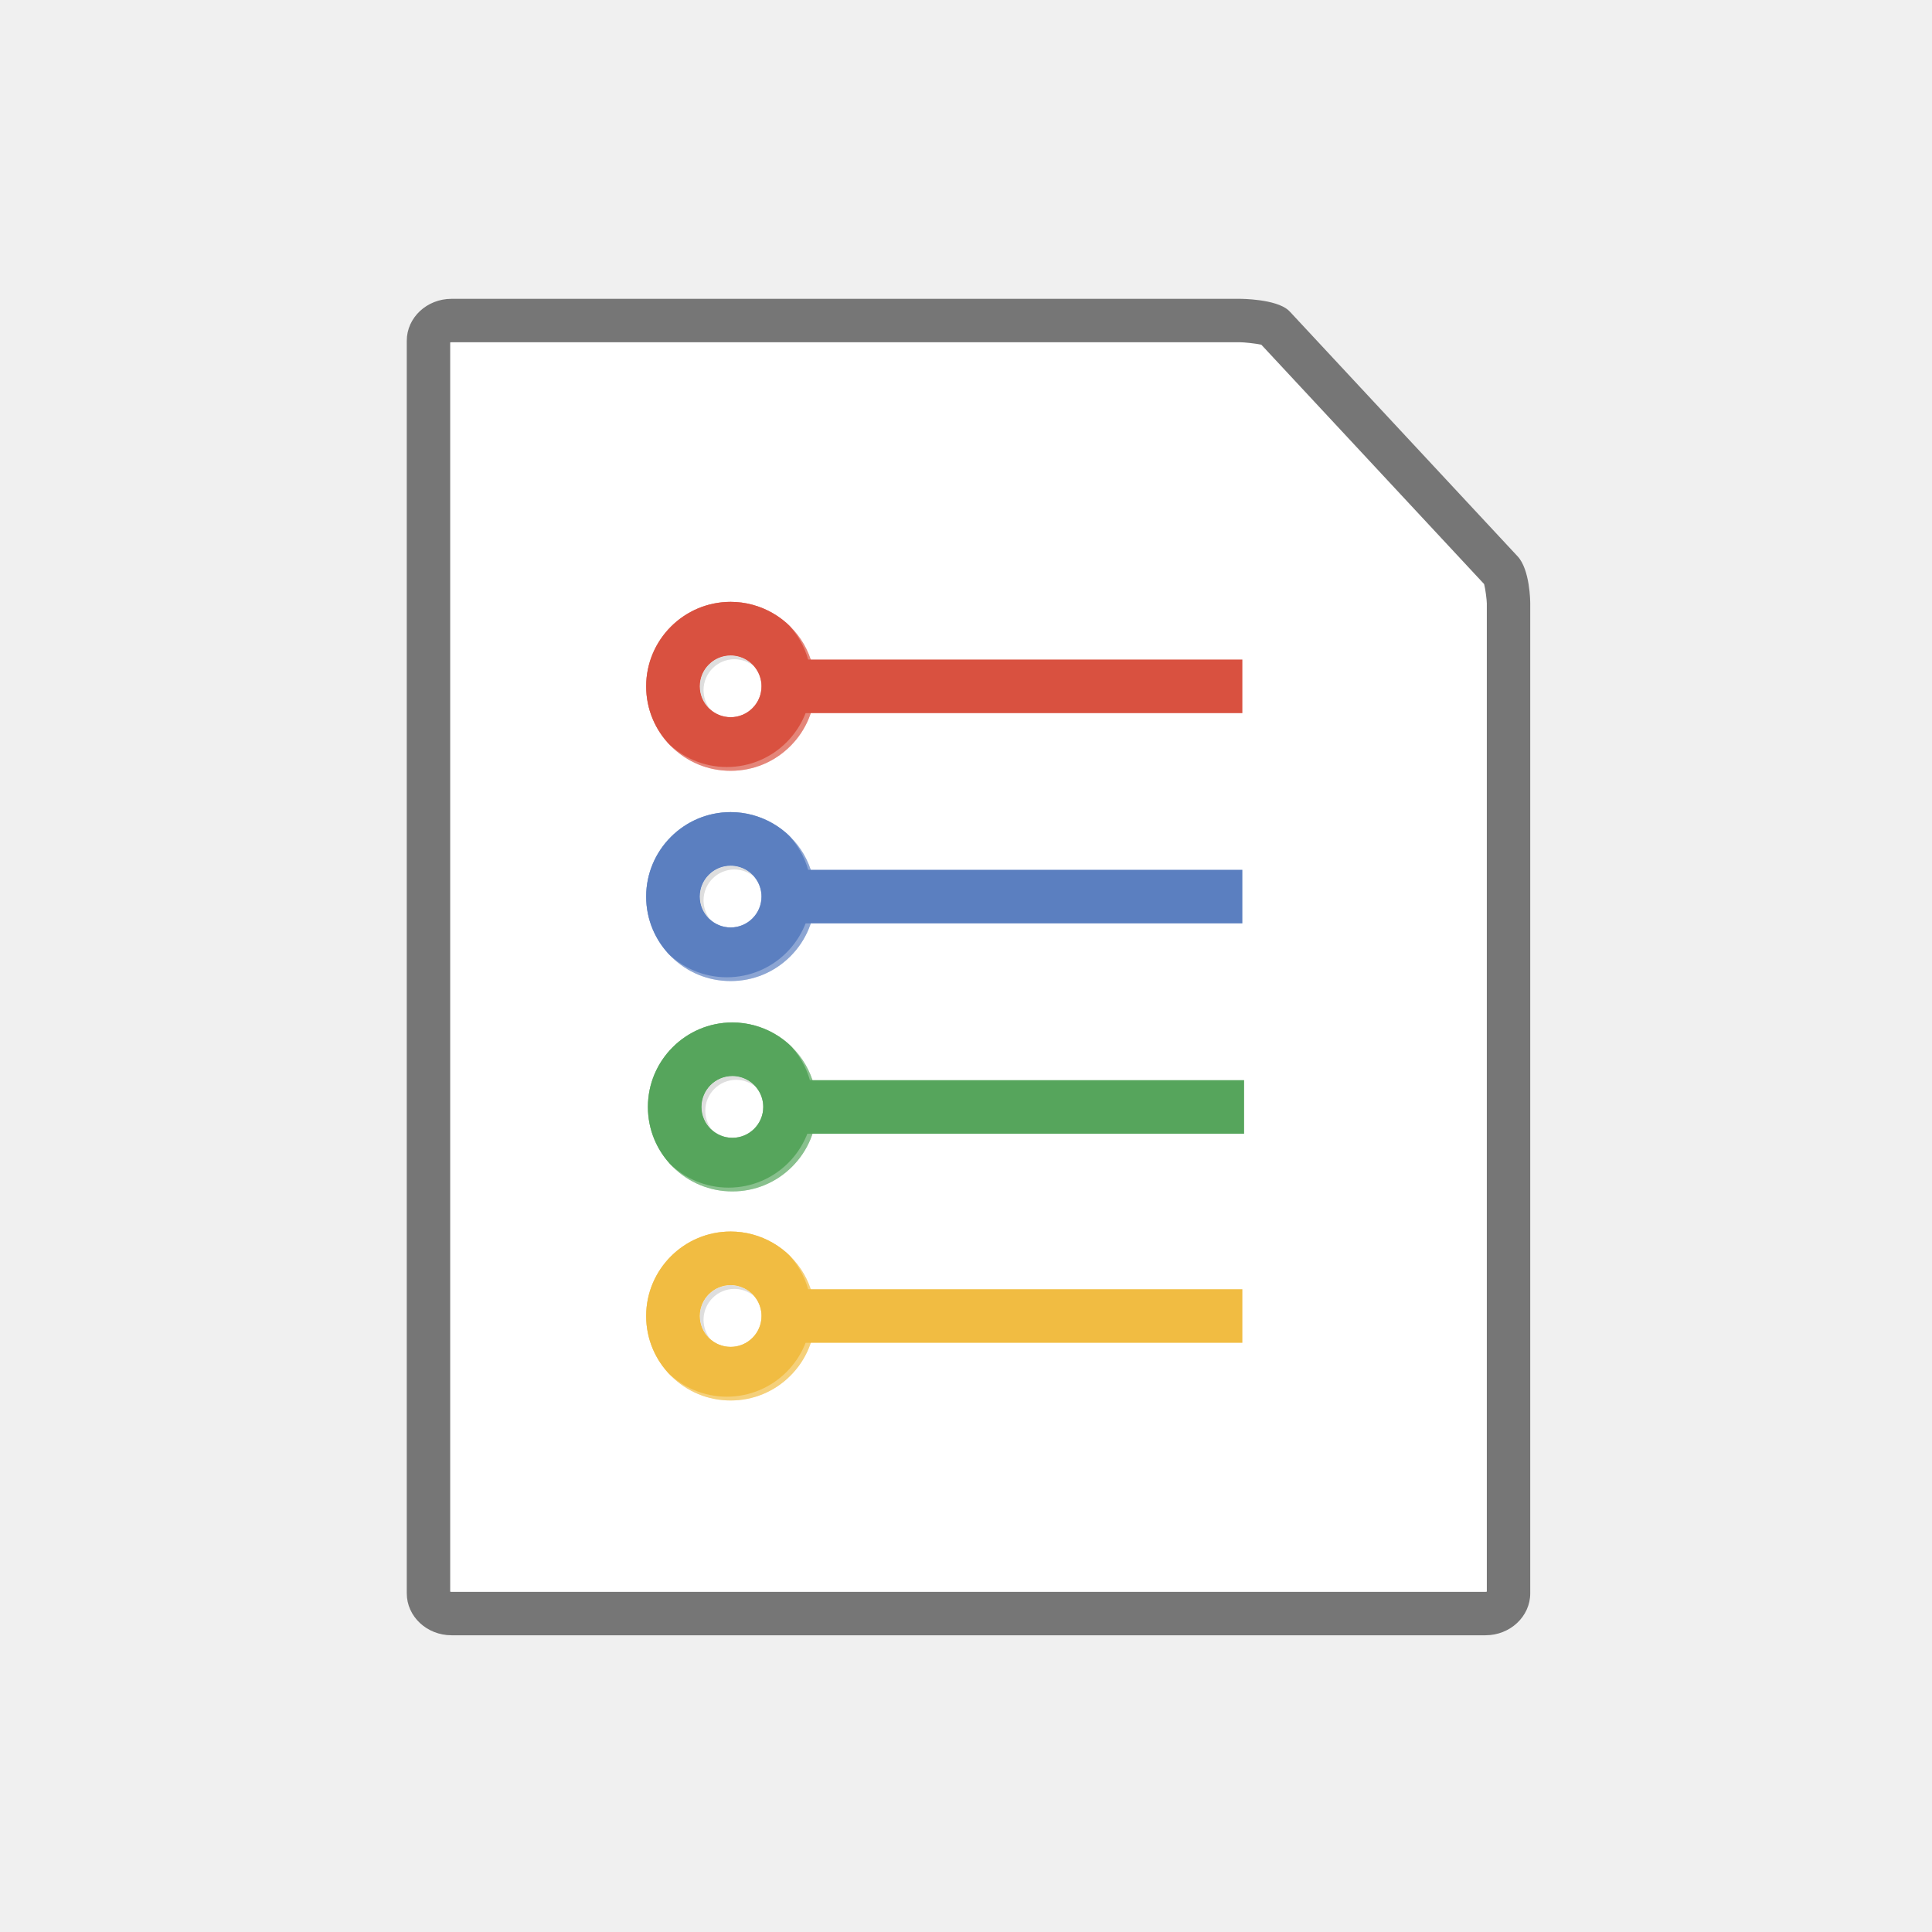
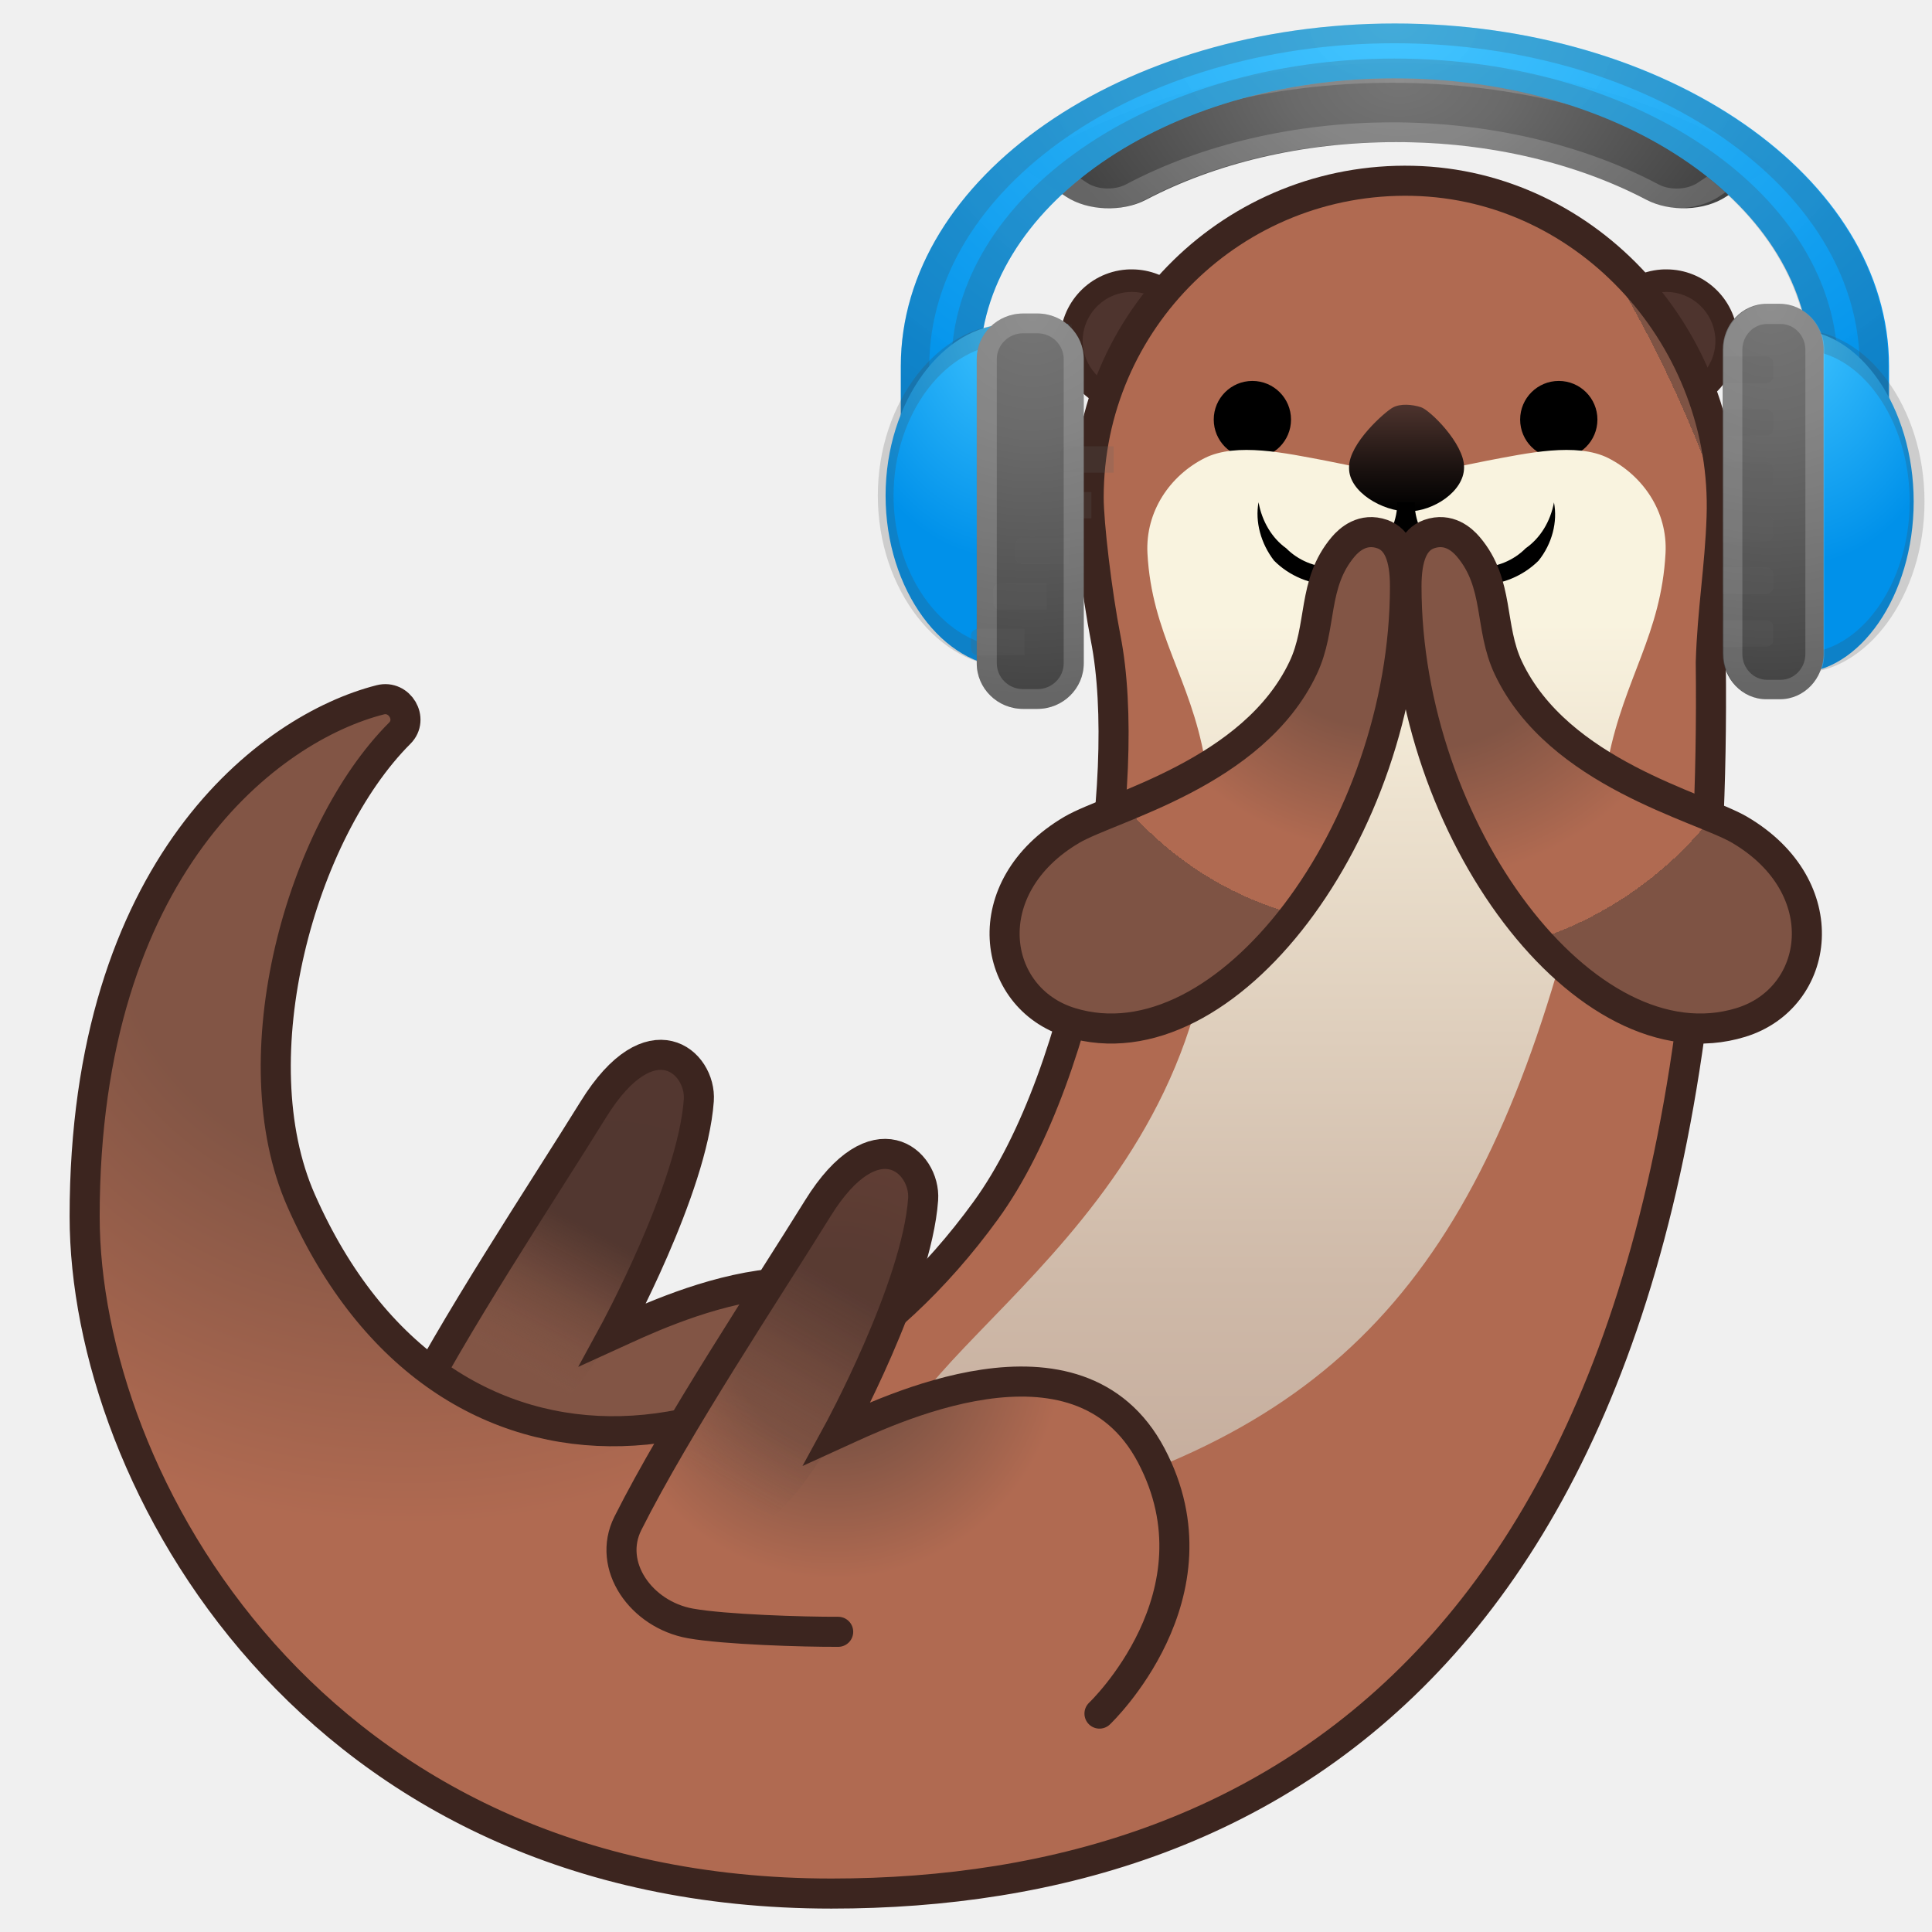
- <svg xmlns="http://www.w3.org/2000/svg" xmlns:xlink="http://www.w3.org/1999/xlink" version="1.1" id="Layer_1" x="0px" y="0px" viewBox="0 0 500 500" style="enable-background:new 0 0 500 500;" xml:space="preserve">
-   <g>
-     <path style="fill:#FFFFFF;" d="M116.853,421.972c-5.704,0-10.344-4.313-10.344-9.613V88.183   c0-5.3,4.64-9.612,10.344-9.612H320.858c3.035,0,9.396,0.55,11.751,2.63l0.354,0.344l58.905,63.291   c2.31,2.491,2.92,8.493,2.92,11.318v256.204c0,5.3-4.641,9.613-10.344,9.613H116.853z" />
-     <g>
-       <g>
-         <g>
-           <path style="fill:#767676;" d="M384.445,423.207H116.852c-6.384,0-11.579-4.866-11.579-10.847V88.183      c0-5.98,5.195-10.846,11.579-10.846h204.006c0.377,0,9.279,0.033,12.568,2.939l0.395,0.383l58.951,63.337      c3.213,3.465,3.251,11.792,3.251,12.159v256.204C396.023,418.341,390.828,423.207,384.445,423.207z       M116.508,411.919c0.085,0.028,0.2,0.053,0.344,0.053h267.592c0.144,0,0.258-0.025,0.344-0.053V156.156      c-0.008-0.903-0.359-3.735-0.703-5.004l-57.653-61.942c-1.465-0.318-4.453-0.639-5.574-0.639H116.852      c-0.143,0-0.259,0.024-0.344,0.053V411.919z M383.961,150.77L383.961,150.77L383.961,150.77z M327.032,89.371      v0.001V89.371z" />
+ <svg xmlns="http://www.w3.org/2000/svg" xmlns:xlink="http://www.w3.org/1999/xlink" enable-background="new 0 0 128 128" viewBox="0 0 128.504 128.504" version="1.1" id="svg133" width="34mm" height="34mm">
+   <defs id="defs137">
+     <linearGradient xlink:href="#g" id="linearGradient964" gradientUnits="userSpaceOnUse" x1="42.358" y1="69.516" x2="33.628" y2="86.111" gradientTransform="translate(67.89054,67.16295)" />
+     <radialGradient id="a-3" cx="91.667" cy="64.333" r="59.53" gradientUnits="userSpaceOnUse" gradientTransform="matrix(0.5263812,0,0,0.4382902,133.1999,13.61659)">
+       <stop stop-color="#757575" offset="0" id="stop65-6" />
+       <stop stop-color="#6A6A6A" offset=".308" id="stop67-7" />
+       <stop stop-color="#4B4B4B" offset=".854" id="stop69-5" />
+       <stop stop-color="#424242" offset="1" id="stop71-3" />
+     </radialGradient>
+     <radialGradient id="b-5" cx="35.667" cy="64.167" r="59.845" gradientUnits="userSpaceOnUse" gradientTransform="matrix(0.5263812,0,0,0.4382902,58.22716,28.44599)">
+       <stop stop-color="#757575" offset="0" id="stop54-6" />
+       <stop stop-color="#6A6A6A" offset=".308" id="stop56" />
+       <stop stop-color="#4B4B4B" offset=".854" id="stop58" />
+       <stop stop-color="#424242" offset="1" id="stop60" />
+     </radialGradient>
+     <radialGradient id="c-2" cx="99.333" cy="67.667" r="52.56" gradientUnits="userSpaceOnUse" gradientTransform="matrix(0.3883011,0,0,0.4382902,145.2129,13.61659)">
+       <stop stop-color="#40C4FF" offset="0" id="stop41" />
+       <stop stop-color="#0091EA" offset=".685" id="stop43" />
+       <stop stop-color="#0091EA" offset="1" id="stop45" />
+     </radialGradient>
+     <radialGradient id="d-9" cx="28.667" cy="68.167" r="52.032" gradientUnits="userSpaceOnUse" gradientTransform="matrix(0.5263812,0,0,0.4382902,58.22716,28.44599)">
+       <stop stop-color="#40C4FF" offset="0" id="stop28" />
+       <stop stop-color="#0091EA" offset=".685" id="stop30" />
+       <stop stop-color="#0091EA" offset="1" id="stop32" />
+     </radialGradient>
+     <radialGradient id="e-1" cx="63.833" cy="4" r="74.893" gradientUnits="userSpaceOnUse" gradientTransform="matrix(0.6076447,0,0,0.4382902,121.0502,23.52407)">
+       <stop stop-color="#40C4FF" stop-opacity=".98" offset="0" id="stop17" />
+       <stop stop-color="#0091EA" offset="1" id="stop19" />
+     </radialGradient>
+     <radialGradient id="f-2" cx="64.333" cy="12.667" r="35.358" gradientUnits="userSpaceOnUse" gradientTransform="matrix(0.6417687,0,0,0.4382902,118.9503,23.52407)">
+       <stop stop-color="#757575" offset="0" id="stop2" />
+       <stop stop-color="#6A6A6A" offset=".308" id="stop4" />
+       <stop stop-color="#4B4B4B" offset=".854" id="stop6" />
+       <stop stop-color="#424242" offset="1" id="stop8" />
+     </radialGradient>
+     <radialGradient id="c-2-9" cx="99.333" cy="67.667" r="52.56" gradientUnits="userSpaceOnUse" gradientTransform="matrix(-0.3362787,-0.1941506,-0.2191451,0.3795705,121.0627,11.47952)">
+       <stop stop-color="#40C4FF" offset="0" id="stop41-3" />
+       <stop stop-color="#0091EA" offset=".685" id="stop43-6" />
+       <stop stop-color="#0091EA" offset="1" id="stop45-0" />
+     </radialGradient>
+     <radialGradient id="a-3-6" cx="91.667" cy="64.333" r="59.53" gradientUnits="userSpaceOnUse" gradientTransform="matrix(-0.4558595,-0.2631906,-0.2191451,0.3795705,130.6456,18.20602)">
+       <stop stop-color="#757575" offset="0" id="stop65-6-2" />
+       <stop stop-color="#6A6A6A" offset=".308" id="stop67-7-6" />
+       <stop stop-color="#4B4B4B" offset=".854" id="stop69-5-1" />
+       <stop stop-color="#424242" offset="1" id="stop71-3-8" />
+     </radialGradient>
+   </defs>
+   <radialGradient id="h" cx="39.221" cy="86.868" r="27.286" gradientUnits="userSpaceOnUse" gradientTransform="translate(67.89054,67.16295)">
+     <stop stop-color="#825545" offset=".496" id="stop18" />
+     <stop stop-color="#B06A51" offset="1" id="stop20" />
+     <stop stop-color="#7E5344" offset="1" id="stop22" />
+   </radialGradient>
+   <linearGradient id="g" x1="42.358" x2="33.628" y1="69.516" y2="86.111" gradientUnits="userSpaceOnUse">
+     <stop stop-color="#4E342E" offset=".437" id="stop27" />
+     <stop stop-color="#553931" stop-opacity=".747" offset=".58" id="stop29" />
+     <stop stop-color="#6A463A" stop-opacity=".37" offset=".791" id="stop31" />
+     <stop stop-color="#845746" stop-opacity="0" offset="1" id="stop33" />
+   </linearGradient>
+   <radialGradient id="f" cx="27.258" cy="54.592" r="85.635" fx="26.076" fy="52.953" gradientTransform="matrix(0.057,-0.9984,1.0613,0.0606,35.65754,145.661)" gradientUnits="userSpaceOnUse" xlink:href="#g">
+     <stop stop-color="#825545" offset=".207" id="stop48" />
+     <stop stop-color="#B06A51" offset=".483" id="stop50" />
+     <stop stop-color="#B06A51" offset="1" id="stop52" />
+     <stop stop-color="#7E5344" offset="1" id="stop54" />
+   </radialGradient>
+   <linearGradient id="e" x1="84.329" x2="84.329" y1="25.025" y2="96.126" gradientUnits="userSpaceOnUse" gradientTransform="translate(67.89054,67.16295)">
+     <stop stop-color="#F9F3DF" offset=".162" id="stop65" />
+     <stop stop-color="#EDE2CF" offset=".33" id="stop67" />
+     <stop stop-color="#CFBAA9" offset=".771" id="stop69" />
+     <stop stop-color="#C4AB9B" offset="1" id="stop71" />
+   </linearGradient>
+   <linearGradient id="d" x1="92.922" x2="92.922" y1="28.979" y2="21.957" gradientUnits="userSpaceOnUse" gradientTransform="translate(67.89054,67.16295)">
+     <stop offset="0" id="stop76" />
+     <stop stop-color="#18100E" offset=".351" id="stop78" />
+     <stop stop-color="#4E342E" offset="1" id="stop80" />
+   </linearGradient>
+   <radialGradient id="c" cx="91.257" cy="32.999" r="22.807" gradientTransform="matrix(1,0,0,1.0377,67.89054,65.91965)" gradientUnits="userSpaceOnUse">
+     <stop stop-color="#825545" offset=".442" id="stop87" />
+     <stop stop-color="#B06A51" offset=".793" id="stop89" />
+     <stop stop-color="#B06A51" offset="1" id="stop91" />
+     <stop stop-color="#7E5344" offset="1" id="stop93" />
+   </radialGradient>
+   <radialGradient id="b" cx="101.6" cy="34.166" r="24.65" fx="101.42" fy="33.82" gradientTransform="matrix(-1,0,0,1,263.3905,67.16295)" gradientUnits="userSpaceOnUse">
+     <stop stop-color="#825545" offset=".442" id="stop98" />
+     <stop stop-color="#B06A51" offset=".793" id="stop100" />
+     <stop stop-color="#B06A51" offset="1" id="stop102" />
+     <stop stop-color="#7E5344" offset="1" id="stop104" />
+   </radialGradient>
+   <radialGradient id="a" cx="54.894" cy="84.953" r="31.404" gradientUnits="userSpaceOnUse" gradientTransform="translate(67.89054,67.16295)">
+     <stop stop-color="#825545" offset=".207" id="stop109" />
+     <stop stop-color="#B06A51" offset=".483" id="stop111" />
+     <stop stop-color="#B06A51" offset="1" id="stop113" />
+     <stop stop-color="#7E5344" offset="1" id="stop115" />
+   </radialGradient>
+   <linearGradient id="i" x1="61.46" x2="47.452" y1="69.823" y2="94.402" gradientUnits="userSpaceOnUse" gradientTransform="translate(67.89054,67.16295)">
+     <stop stop-color="#4E342E" offset=".437" id="stop120" />
+     <stop stop-color="#553931" stop-opacity=".747" offset=".58" id="stop122" />
+     <stop stop-color="#6A463A" stop-opacity=".37" offset=".791" id="stop124" />
+     <stop stop-color="#845746" stop-opacity="0" offset="1" id="stop126" />
+   </linearGradient>
+   <g id="g993" transform="translate(-67.26087,-62.25574)">
+     <g fill="none" stroke="#3e2723" stroke-linecap="round" stroke-miterlimit="10" id="g8" transform="translate(67.89054,67.16295)">
+       <path d="m 123.48,21.71 c -7.92,-0.94 -11.38,3.38 -11.38,3.38" id="path2" />
+       <path d="m 123.48,27.59 c -5.94,-2.81 -10.9,-0.62 -10.9,-0.62" id="path4" />
+       <path d="m 120.88,34.28 c -2.74,-4.91 -8.31,-4.56 -8.31,-4.56" id="path6" />
+     </g>
+     <g fill="none" stroke="#3e2723" stroke-linecap="round" stroke-miterlimit="10" id="g16" transform="translate(67.89054,67.16295)">
+       <path d="m 62.26,21.71 c 7.92,-0.94 11.38,3.38 11.38,3.38" id="path10" />
+       <path d="m 62.26,27.59 c 5.94,-2.81 10.9,-0.62 10.9,-0.62" id="path12" />
+       <path d="m 64.86,34.28 c 2.74,-4.91 8.31,-4.56 8.31,-4.56" id="path14" />
+     </g>
+     <path d="m 125.471,169.643 c 0,0 8.33,-7.89 3.45,-17.16 -4.88,-9.27 -17.79,-2.87 -20.89,-1.46 0,0 5.29,-9.69 5.71,-15.58 0.18,-2.54 -3.19,-5.57 -7.01,0.6 -3.4,5.49 -9.39,14.5 -12.63,20.95 -1.41,2.82 1.97,5.87 4.15,6.65 2.18,0.78 7.53,0.57 9.84,0.56" fill="url(#h)" id="path25" style="fill:url(#h)" />
+     <path d="m 106.731,136.043 c -2.56,4.13 -5.22,8.2 -7.75,12.35 -1.16,1.9 -6.81,9.96 -2.2,10.83 0.76,0.14 1.55,0.01 2.3,-0.2 2.29,-0.64 4.38,-1.96 5.94,-3.75 0.7,-0.8 1.3,-1.7 1.89,-2.58 3.24,-4.86 6.42,-11.34 6.83,-17.24 0.18,-2.55 -3.19,-5.58 -7.01,0.59 z" fill="url(#g)" opacity="0.93" id="path36" style="fill:url(#linearGradient964)" />
+     <path d="m 125.471,169.643 c 0,0 8.33,-7.89 3.45,-17.16 -4.88,-9.27 -17.79,-2.87 -20.89,-1.46 0,0 5.29,-9.69 5.71,-15.58 0.18,-2.54 -3.19,-5.57 -7.01,0.6 -3.4,5.49 -9.39,14.5 -12.63,20.95 -1.41,2.82 1.97,5.87 4.15,6.65 2.18,0.78 7.53,0.57 9.84,0.56" fill="none" stroke="#3c251f" stroke-miterlimit="10" stroke-width="2" id="path38" />
+     <path d="m 142.531,88.953 c -2.09,0 -3.84,-1.63 -4,-3.72 -0.08,-1.07 0.27,-2.1 0.97,-2.91 0.7,-0.81 1.67,-1.3 2.74,-1.38 0.1,-0.01 0.2,-0.01 0.3,-0.01 2.09,0 3.84,1.63 4,3.72 0.08,1.07 -0.26,2.1 -0.97,2.91 -0.7,0.81 -1.67,1.3 -2.74,1.38 -0.11,0 -0.2,0.01 -0.3,0.01 z" fill="#4e342e" id="path40" />
+     <path d="m 142.541,81.673 c 1.7,0 3.12,1.33 3.25,3.02 0.06,0.87 -0.22,1.71 -0.79,2.37 -0.57,0.66 -1.36,1.06 -2.23,1.12 -0.08,0.01 -0.16,0.01 -0.24,0.01 -1.7,0 -3.12,-1.33 -3.25,-3.02 -0.13,-1.79 1.22,-3.36 3.02,-3.49 0.08,0 0.16,-0.01 0.24,-0.01 m 0,-1.5 c -0.12,0 -0.23,0 -0.35,0.01 -2.62,0.19 -4.59,2.47 -4.4,5.09 0.18,2.51 2.27,4.42 4.74,4.42 0.12,0 0.23,0 0.35,-0.01 2.62,-0.19 4.59,-2.47 4.4,-5.09 -0.18,-2.51 -2.27,-4.42 -4.74,-4.42 z" fill="#3c251f" id="path42" />
+     <path d="m 178.091,88.953 c -2.09,0 -3.84,-1.63 -4,-3.72 -0.08,-1.07 0.27,-2.1 0.97,-2.91 0.7,-0.81 1.67,-1.3 2.74,-1.38 0.1,-0.01 0.2,-0.01 0.3,-0.01 2.09,0 3.84,1.63 4,3.72 0.08,1.07 -0.26,2.1 -0.97,2.91 -0.7,0.81 -1.67,1.3 -2.74,1.38 -0.11,0 -0.21,0.01 -0.3,0.01 z" fill="#4e342e" id="path44" />
+     <path d="m 178.101,81.673 c 1.7,0 3.12,1.33 3.25,3.02 0.13,1.79 -1.22,3.36 -3.02,3.49 -0.08,0.01 -0.16,0.01 -0.24,0.01 -1.7,0 -3.12,-1.33 -3.25,-3.02 -0.13,-1.79 1.22,-3.36 3.02,-3.49 0.08,0 0.16,-0.01 0.24,-0.01 m 0,-1.5 c -0.12,0 -0.23,0 -0.35,0.01 -2.62,0.19 -4.59,2.47 -4.4,5.09 0.18,2.51 2.27,4.42 4.74,4.42 0.12,0 0.23,0 0.35,-0.01 2.62,-0.19 4.59,-2.47 4.4,-5.09 -0.18,-2.51 -2.27,-4.42 -4.74,-4.42 z" fill="#3c251f" id="path46" />
+     <path d="m 181.851,96.493 c 0.4,-11.74 -8.79,-22.09 -20.53,-22.36 -11.87,-0.28 -21.57,9.26 -21.57,21.06 0,1.75 0.55,6.39 1.13,9.35 1.85,9.36 -1.25,28.83 -7.97,38.07 -13.4,18.47 -34.52,21.93 -45.54,-0.65 -4.56,-9.34 1,-25.5 6.56,-31.09 0.94,-0.95 -0.01,-2.55 -1.3,-2.22 -7.35,1.87 -19.74,11.24 -19.74,34.51 0,17.43 15.15,44.89 49.75,44.89 29.8,0 59.24,-16.96 58.49,-81.89 0.1,-3.42 0.61,-6.33 0.72,-9.67 z" fill="url(#f)" id="path57" style="fill:url(#f);fill-opacity:1" />
+     <path d="m 181.771,96.643 c 0.4,-11.74 -8.79,-22.09 -20.53,-22.36 -11.87,-0.28 -21.57,9.26 -21.57,21.06 0,1.75 0.55,6.39 1.13,9.35 1.85,9.36 -1.25,28.83 -7.97,38.07 -13.4,18.47 -36.02,20.9 -45.54,-0.65 -4.2,-9.51 -0.02,-24.51 6.56,-31.09 0.94,-0.94 -0.01,-2.55 -1.3,-2.22 -7.35,1.87 -19.66,11.09 -19.66,34.36 0,17.43 15.07,45.04 49.67,45.04 29.8,0 59.24,-16.96 58.49,-81.89 0.1,-3.42 0.61,-6.33 0.72,-9.67 z" fill="none" stroke="#3c251f" stroke-miterlimit="10" stroke-width="2" id="path59" />
+     <circle cx="150.561" cy="90.163" r="2.57" id="circle61" />
+     <circle cx="170.941" cy="90.163" r="2.57" id="circle63" />
+     <path d="m 174.231,112.753 c 1.08,-5.42 3.52,-8.31 3.81,-13.7 0.15,-2.78 -1.51,-5.16 -3.81,-6.33 -2.11,-1.06 -5.42,-0.32 -8.03,0.17 -1.72,0.33 -3.57,0.8 -5.39,0.9 -1.82,-0.1 -3.66,-0.57 -5.39,-0.9 -2.61,-0.49 -5.92,-1.23 -8.03,-0.17 -2.3,1.16 -3.95,3.54 -3.81,6.33 0.29,5.39 2.84,8.25 3.81,13.7 4.66,26.33 -16.94,36.87 -20.36,44.86 -2.22,5.18 1.02,7.98 14.5,3.26 19.28,-6.75 27.1,-20.01 32.7,-48.12 z" fill="url(#e)" id="path74" style="fill:url(#e)" />
+     <path d="m 160.911,96.273 c -1.68,0 -3.92,-1.29 -3.92,-2.87 v -0.08 c 0,-1.58 2.39,-3.68 2.91,-3.96 0.51,-0.28 1.29,-0.21 1.88,-0.02 0.59,0.19 2.86,2.41 2.86,3.98 v 0.04 c -0.01,1.58 -2.05,2.91 -3.73,2.91 z" fill="url(#d)" id="path83" style="fill:url(#d)" />
+     <path d="m 170.621,95.673 c 0.25,1.29 -0.12,2.75 -1.03,3.88 -1.02,1.01 -2.44,1.61 -3.88,1.6 -1.44,0.01 -2.87,-0.59 -3.88,-1.61 -1.02,-1.01 -1.61,-2.44 -1.61,-3.88 h 1.15 c 0.01,1.44 -0.59,2.87 -1.61,3.88 -1.01,1.02 -2.44,1.61 -3.88,1.61 -1.44,0.01 -2.87,-0.59 -3.88,-1.61 -0.88,-1.14 -1.27,-2.59 -1.03,-3.88 0.23,1.28 0.9,2.39 1.84,3.06 0.8,0.81 1.92,1.27 3.06,1.27 1.14,0 2.26,-0.46 3.06,-1.27 0.81,-0.8 1.27,-1.92 1.27,-3.06 h 1.15 c 0,1.14 0.46,2.26 1.27,3.06 0.8,0.81 1.92,1.27 3.06,1.27 1.14,0 2.26,-0.46 3.06,-1.27 0.96,-0.67 1.64,-1.76 1.88,-3.05 z" id="path85" />
+     <path d="m 156.601,98.623 c 0.4,-0.47 1.3,-1.3 2.61,-0.84 1.04,0.37 1.5,1.54 1.5,3.47 0,16.2 -11.93,32.18 -22.24,29.01 -5.32,-1.63 -6.4,-9.01 0.09,-12.82 2.62,-1.53 12.05,-3.75 15.37,-10.75 1.31,-2.74 0.58,-5.6 2.67,-8.07 z" fill="url(#c)" stroke="#3c251f" stroke-miterlimit="10" stroke-width="2" id="path96" style="fill:url(#c)" />
+     <path d="m 164.921,98.623 c -0.4,-0.47 -1.3,-1.3 -2.61,-0.84 -1.04,0.37 -1.5,1.54 -1.5,3.47 0,16.2 11.93,32.18 22.24,29.01 5.32,-1.63 6.4,-9.01 -0.09,-12.82 -2.62,-1.53 -12.05,-3.75 -15.37,-10.75 -1.3,-2.74 -0.57,-5.6 -2.67,-8.07 z" fill="url(#b)" stroke="#3c251f" stroke-miterlimit="10" stroke-width="2" id="path107" style="fill:url(#b)" />
+     <path d="m 140.391,176.233 c 0,0 8.33,-7.89 3.45,-17.16 -4.88,-9.27 -17.79,-2.87 -20.89,-1.46 0,0 5.29,-9.69 5.71,-15.58 0.18,-2.54 -3.19,-5.57 -7.01,0.6 -3.4,5.49 -9.39,14.5 -12.63,20.95 -1.41,2.82 1.97,5.87 4.15,6.65 2.18,0.78 7.53,0.57 9.84,0.56" fill="url(#a)" id="path118" style="fill:url(#a)" />
+     <path d="m 121.661,142.633 c -2.56,4.13 -5.22,8.2 -7.75,12.35 -1.16,1.9 -6.81,9.96 -2.2,10.83 0.76,0.14 1.55,0.01 2.3,-0.2 2.29,-0.64 4.38,-1.96 5.94,-3.75 0.7,-0.8 1.3,-1.7 1.89,-2.58 3.24,-4.86 6.42,-11.34 6.83,-17.24 0.17,-2.55 -3.2,-5.59 -7.01,0.59 z" fill="url(#i)" opacity="0.79" id="path129" style="fill:url(#i)" />
+     <path d="m 140.391,176.233 c 0,0 8.33,-7.89 3.45,-17.16 -4.88,-9.27 -17.79,-2.87 -20.89,-1.46 0,0 5.29,-9.69 5.71,-15.58 0.18,-2.54 -3.19,-5.57 -7.01,0.6 -3.4,5.49 -9.39,14.5 -12.63,20.95 -1.41,2.82 0.89,6.06 4.15,6.65 2.28,0.41 7.53,0.57 9.84,0.56" fill="none" stroke="#3c251f" stroke-linecap="round" stroke-miterlimit="10" stroke-width="2" id="path131" />
+   </g>
+   <g id="g1002" transform="matrix(1.040099,0,0,1,57.53006,-2.982165)">
+     <g id="g1466" transform="translate(-126.0473,-20.73248)">
+       <path d="m 160.017,27.907 c -9.408,0 -17.899,2.66 -23.964,6.938 l 2.862,1.955 c 1.38,0.942 3.581,1.034 5.108,0.202 4.39,-2.397 9.954,-3.835 15.993,-3.835 6.039,0 11.603,1.438 15.993,3.831 1.527,0.833 3.729,0.745 5.108,-0.202 l 2.862,-1.955 C 177.916,30.567 169.425,27.907 160.017,27.907 Z" fill="url(#f)" id="path11" style="fill:url(#f-2);stroke-width:0.53" />
+       <g opacity="0.2" id="g15" transform="matrix(0.6350952,0,0,0.4382902,119.1281,23.52407)">
+         <path d="M 63.99,13 C 76.37,13 88,17.54 97.06,25.86 l -2.31,2.31 c -0.57,0.57 -1.32,0.88 -2.12,0.88 -0.47,0 -1.18,-0.11 -1.84,-0.64 C 83.2,22.34 73.69,19 63.99,19 54.3,19 44.78,22.34 37.2,28.4 c -0.53,0.42 -1.16,0.64 -1.84,0.64 -0.8,0 -1.56,-0.31 -2.12,-0.88 L 30.93,25.85 C 39.98,17.54 51.61,13 63.99,13 m 0,-3 C 49.33,10 36.1,16.07 26.65,25.83 l 4.46,4.46 c 1.16,1.16 2.7,1.76 4.25,1.76 1.31,0 2.62,-0.43 3.72,-1.3 6.83,-5.47 15.5,-8.75 24.91,-8.75 9.42,0 18.08,3.28 24.92,8.74 1.09,0.87 2.41,1.3 3.72,1.3 1.54,0 3.08,-0.59 4.25,-1.76 l 4.46,-4.46 C 91.88,16.07 78.65,10 63.99,10 Z" fill="#eeeeee" id="path13" />
+       </g>
+       <path d="m 159.939,28.924 c 14.638,0 26.542,8.586 26.542,19.145 v 11.851 h 5.056 V 48.068 c 0,-12.566 -14.176,-22.791 -31.598,-22.791 -17.421,0 -31.598,10.225 -31.598,22.791 v 11.851 h 5.056 V 48.068 c 0,-10.558 11.904,-19.145 26.542,-19.145 z" fill="url(#e)" id="path22" style="fill:url(#e-1);stroke-width:0.516" />
+       <g opacity="0.2" id="g26" transform="matrix(0.6071191,0,0,0.4382902,121.0565,23.52407)">
+         <path d="m 64,7 c 27.02,0 49,21.98 49,49 v 24.04 h -2.32 V 56 C 110.68,30.26 89.74,9.32 64,9.32 38.26,9.32 17.32,30.26 17.32,56 V 80.04 H 15 V 56 C 15,28.98 36.98,7 64,7 M 64,4 C 35.33,4 12,27.33 12,56 v 27.04 h 8.32 V 56 c 0,-24.09 19.59,-43.68 43.68,-43.68 24.09,0 43.68,19.59 43.68,43.68 V 83.04 H 116 V 56 C 116,27.33 92.67,4 64,4 Z" fill="#424242" id="path24" />
+       </g>
+     </g>
+     <g id="g1432" transform="matrix(0.7654133,0,0,1,-80.93672,-18.47308)">
+       <path d="m 183.655,43.42 c 5.145,0 9.708,5.102 9.708,11.396 0,6.294 -4.563,11.396 -9.708,11.396 h -4.66 V 43.42 Z" fill="url(#c)" id="path48" style="fill:url(#c-2);stroke-width:0.413" />
+       <g opacity="0.2" id="g52" transform="matrix(0.4127844,0,0,0.4382902,143.0829,13.61659)">
+         <path d="m 99,71 c 11.93,0 22,10.53 22,23 0,12.47 -10.07,23 -22,23 H 90 V 71 h 9 m 0,-3 H 87 v 52 h 12 c 13.25,0 25,-11.64 25,-26 0,-14.36 -11.75,-26 -25,-26 z" fill="#424242" id="path50" />
+       </g>
+       <path d="m 181.064,67.965 h 1.126 c 2.016,0 3.648,-1.359 3.648,-3.037 v -20.223 c 0,-1.679 -1.632,-3.037 -3.648,-3.037 h -1.126 c -2.016,0 -3.648,1.359 -3.648,3.037 v 20.223 c 0,1.679 1.632,3.037 3.648,3.037 z" fill="url(#a)" id="path74-7" style="fill:url(#a-3);stroke-width:0.48" />
+       <path d="m 177.416,46.927 h 3.685 c 0.29,0 0.526,-0.197 0.526,-0.438 v -0.877 c 0,-0.241 -0.237,-0.438 -0.526,-0.438 h -3.685 z" fill="#616161" opacity="0.2" id="path92" style="stroke-width:0.48" />
+       <path d="m 177.416,50.433 h 3.685 c 0.29,0 0.526,-0.197 0.526,-0.438 v -0.877 c 0,-0.241 -0.237,-0.438 -0.526,-0.438 h -3.685 z" fill="#616161" opacity="0.2" id="path94" style="stroke-width:0.48" />
+       <path d="m 177.416,53.939 h 3.685 c 0.29,0 0.526,-0.197 0.526,-0.438 v -0.877 c 0,-0.241 -0.237,-0.438 -0.526,-0.438 h -3.685 z" fill="#616161" opacity="0.2" id="path96-0" style="stroke-width:0.48" />
+       <path d="m 177.416,57.446 h 3.685 c 0.29,0 0.526,-0.197 0.526,-0.438 v -0.877 c 0,-0.241 -0.237,-0.438 -0.526,-0.438 h -3.685 z" fill="#616161" opacity="0.2" id="path98" style="stroke-width:0.48" />
+       <path d="m 177.416,60.952 h 3.685 c 0.29,0 0.526,-0.197 0.526,-0.438 v -0.877 c 0,-0.241 -0.237,-0.438 -0.526,-0.438 h -3.685 z" fill="#616161" opacity="0.2" id="path100" style="stroke-width:0.48" />
+       <path d="m 177.416,64.458 h 3.685 c 0.29,0 0.526,-0.197 0.526,-0.438 v -0.877 c 0,-0.241 -0.237,-0.438 -0.526,-0.438 h -3.685 z" fill="#616161" opacity="0.2" id="path102" style="stroke-width:0.48" />
+       <g opacity="0.2" id="g106" transform="matrix(0.5263812,0,0,0.4382902,133.2549,13.63917)">
+         <path d="m 93.07,67 c 2.17,0 3.93,1.76 3.93,3.93 v 46.14 c 0,2.17 -1.76,3.93 -3.93,3.93 H 90.93 C 88.76,121 87,119.24 87,117.07 V 70.93 C 87,68.76 88.76,67 90.93,67 h 2.14 m 0,-3 H 90.93 C 87.1,64 84,67.1 84,70.93 v 46.14 c 0,3.83 3.1,6.93 6.93,6.93 h 2.14 c 3.83,0 6.93,-3.1 6.93,-6.93 V 70.93 C 100,67.1 96.9,64 93.07,64 Z" fill="#eeeeee" id="path104" />
+       </g>
+     </g>
+     <g id="g1640" transform="matrix(0.7037035,-0.5,0.4062834,0.8660254,-49.41053,45.34078)">
+       <path d="m 72.869,18.069 c -4.456,-2.572 -10.958,-0.436 -14.105,5.015 -3.147,5.451 -1.746,12.15 2.709,14.723 l 4.035,2.33 11.396,-19.738 z" fill="url(#c)" id="path48-7" style="fill:url(#c-2-9);stroke-width:0.413" />
+       <g opacity="0.2" id="g52-9" transform="matrix(-0.3574818,-0.2063922,-0.2191451,0.3795705,123.1618,12.69144)">
+         <g id="g1626">
+           <path d="m 99,71 c 11.93,0 22,10.53 22,23 0,12.47 -10.07,23 -22,23 H 90 V 71 h 9 m 0,-3 H 87 v 52 h 12 c 13.25,0 25,-11.64 25,-26 0,-14.36 -11.75,-26 -25,-26 z" fill="#424242" id="path50-2" />
        </g>
      </g>
-     </g>
-     <g>
-       <g>
-         <path style="fill:#5B7FC0;" d="M189.087,210.175l0.001-0.001c7.775,0.001,15.03,4.186,18.932,10.923     c1.918,3.316,2.93,7.101,2.929,10.938c0,5.839-2.273,11.33-6.403,15.46     c-4.129,4.129-9.619,6.403-15.458,6.403c-5.839,0-11.328-2.273-15.458-6.403s-6.403-9.619-6.406-15.463     c0.001-6.025,2.454-11.49,6.412-15.447C177.595,212.627,183.06,210.174,189.087,210.175z M197.08,232.033     c0.001-1.404-0.369-2.787-1.063-3.989c-1.429-2.468-4.083-3.999-6.93-4.002c-4.408,0.002-7.993,3.588-7.993,7.993     c0,2.136,0.832,4.143,2.343,5.654c1.508,1.508,3.516,2.34,5.65,2.341c2.136,0,4.144-0.831,5.654-2.34     S197.082,234.172,197.08,232.033z" />
-         <path style="opacity:0.3;fill:#FFFFFF;" d="M189.09,210.176c7.776,0,15.028,4.183,18.926,10.915     c1.92,3.314,2.938,7.099,2.935,10.946c0.002,12.064-9.806,21.864-21.861,21.861     c-12.055,0.002-21.864-9.807-21.861-21.861c0-6.029,2.452-11.492,6.412-15.452     C177.598,212.628,183.061,210.176,189.09,210.176z M197.084,232.037c0-1.408-0.371-2.789-1.07-3.996     c-1.427-2.466-4.08-3.998-6.924-3.998c-4.401-0.005-7.992,3.582-7.994,7.994     c0.002,4.408,3.587,7.992,7.994,7.994c2.203,0,4.202-0.898,5.648-2.344     C196.186,236.239,197.084,234.24,197.084,232.037z" />
-         <g>
-           <defs>
-             <path id="SVGID_1_" d="M194.738,237.688c-1.446,1.446-3.445,2.344-5.648,2.344       c-4.408-0.002-7.992-3.587-7.994-7.994c0.002-4.412,3.594-7.999,7.994-7.994c2.844,0,5.497,1.532,6.924,3.998       c0.699,1.207,1.07,2.588,1.07,3.996C197.084,234.24,196.186,236.239,194.738,237.688z" />
-           </defs>
-           <clipPath id="SVGID_2_">
-             <use xlink:href="#SVGID_1_" style="overflow:visible;" />
-           </clipPath>
-           <path style="clip-path:url(#SVGID_2_);fill:#FFFFFF;" d="M190.07,225.024c-4.401-0.005-7.992,3.582-7.994,7.994      c0.001,1.955,0.709,3.745,1.878,5.135c-1.745-1.467-2.857-3.663-2.859-6.116      c0.002-4.412,3.594-7.999,7.994-7.994c2.38-0,4.616,1.083,6.122,2.879      C193.788,225.725,191.977,225.024,190.07,225.024z" />
-           <path style="opacity:0.13;clip-path:url(#SVGID_2_);fill:#020202;" d="M190.07,225.024      c-4.401-0.005-7.992,3.582-7.994,7.994c0.001,1.955,0.709,3.745,1.878,5.135      c-1.745-1.467-2.857-3.663-2.859-6.116c0.002-4.412,3.594-7.999,7.994-7.994c2.38-0,4.616,1.083,6.122,2.879      C193.788,225.725,191.977,225.024,190.07,225.024z" />
-         </g>
-         <g>
-           <defs>
-             <path id="SVGID_3_" d="M189.09,210.176c7.776,0,15.028,4.183,18.926,10.915c1.92,3.314,2.938,7.099,2.935,10.946       c0.002,12.064-9.806,21.864-21.861,21.861c-12.055,0.002-21.864-9.807-21.861-21.861       c0-6.029,2.452-11.492,6.412-15.452C177.598,212.628,183.061,210.176,189.09,210.176z M197.084,232.037       c0-1.408-0.371-2.789-1.07-3.996c-1.427-2.466-4.08-3.998-6.924-3.998c-4.401-0.005-7.992,3.582-7.994,7.994       c0.002,4.408,3.587,7.992,7.994,7.994c2.203,0,4.202-0.898,5.648-2.344       C196.186,236.239,197.084,234.24,197.084,232.037z" />
-           </defs>
-           <clipPath id="SVGID_4_">
-             <use xlink:href="#SVGID_3_" style="overflow:visible;" />
-           </clipPath>
-           <path style="clip-path:url(#SVGID_4_);fill:#5B7FC0;" d="M172.66,215.605c-3.96,3.96-6.412,9.424-6.412,15.452      c-0.002,12.055,9.807,21.864,21.861,21.861c12.055,0.002,21.864-9.797,21.861-21.861      c0.002-3.848-1.015-7.633-2.935-10.946c-3.898-6.732-11.15-10.915-18.926-10.915      C182.081,209.195,176.617,211.647,172.66,215.605z" />
-         </g>
+       <path d="m 62.02,41.341 -0.976,-0.563 c -1.746,-1.008 -2.48,-3.001 -1.64,-4.454 L 69.516,18.81 c 0.839,-1.454 2.932,-1.815 4.678,-0.807 l 0.976,0.563 c 1.746,1.008 2.48,3.001 1.64,4.454 L 66.698,40.534 c -0.839,1.454 -2.932,1.815 -4.678,0.807 z" fill="url(#a)" id="path74-7-0" style="fill:url(#a-3-6);stroke-width:0.48" />
+       <path d="M 75.069,30.734 71.878,28.892 C 71.628,28.747 71.521,28.458 71.642,28.249 l 0.438,-0.759 c 0.121,-0.209 0.424,-0.261 0.675,-0.116 l 3.191,1.842 z" fill="#616161" opacity="0.2" id="path94-3" style="stroke-width:0.48" />
+       <path d="m 72.033,32.488 -3.191,-1.842 c -0.251,-0.145 -0.357,-0.434 -0.237,-0.643 l 0.438,-0.759 c 0.121,-0.209 0.424,-0.261 0.675,-0.116 l 3.191,1.842 z" fill="#616161" opacity="0.2" id="path96-0-7" style="stroke-width:0.48" />
+       <path d="m 68.996,34.241 -3.191,-1.842 c -0.251,-0.145 -0.357,-0.434 -0.237,-0.643 l 0.438,-0.759 c 0.121,-0.209 0.424,-0.261 0.675,-0.116 l 3.191,1.842 z" fill="#616161" opacity="0.2" id="path98-5" style="stroke-width:0.48" />
+       <path d="M 65.96,35.994 62.769,34.152 C 62.518,34.007 62.411,33.718 62.532,33.509 l 0.438,-0.759 c 0.121,-0.209 0.424,-0.261 0.675,-0.116 l 3.191,1.842 z" fill="#616161" opacity="0.2" id="path100-9" style="stroke-width:0.48" />
+       <path d="M 62.923,37.747 59.732,35.905 C 59.481,35.76 59.375,35.471 59.495,35.262 l 0.438,-0.759 c 0.121,-0.209 0.424,-0.261 0.675,-0.116 l 3.191,1.842 z" fill="#616161" opacity="0.2" id="path102-2" style="stroke-width:0.48" />
+       <g opacity="0.2" id="g106-2" transform="matrix(-0.4558595,-0.2631906,-0.2191451,0.3795705,130.6456,18.20602)">
+         <path d="m 93.07,67 c 2.17,0 3.93,1.76 3.93,3.93 v 46.14 c 0,2.17 -1.76,3.93 -3.93,3.93 H 90.93 C 88.76,121 87,119.24 87,117.07 V 70.93 C 87,68.76 88.76,67 90.93,67 h 2.14 m 0,-3 H 90.93 C 87.1,64 84,67.1 84,70.93 v 46.14 c 0,3.83 3.1,6.93 6.93,6.93 h 2.14 c 3.83,0 6.93,-3.1 6.93,-6.93 V 70.93 C 100,67.1 96.9,64 93.07,64 Z" fill="#eeeeee" id="path104-8" />
      </g>
-       <rect x="198.895" y="225.104" style="fill:#5B7FC0;" width="122.627" height="13.867" />
-     </g>
-     <g>
-       <path style="fill:#D95140;" d="M189.087,155.761l0.001-0.001c7.775,0.001,15.03,4.186,18.932,10.923    c1.918,3.316,2.93,7.101,2.929,10.938c0,5.839-2.273,11.33-6.403,15.46c-4.129,4.129-9.619,6.403-15.458,6.403    c-5.839,0-11.328-2.273-15.458-6.403s-6.403-9.619-6.406-15.463c0.001-6.025,2.454-11.49,6.412-15.447    C177.595,158.213,183.06,155.76,189.087,155.761z M197.08,177.619c0.001-1.404-0.369-2.787-1.063-3.989    c-1.429-2.468-4.083-3.999-6.93-4.002c-4.408,0.002-7.993,3.588-7.993,7.993c0,2.136,0.832,4.143,2.343,5.654    c1.508,1.508,3.516,2.34,5.65,2.341c2.136,0,4.144-0.831,5.654-2.34    C196.251,181.767,197.082,179.758,197.08,177.619z" />
-       <path style="opacity:0.3;fill:#FFFFFF;" d="M189.09,155.762c7.776,0,15.028,4.183,18.926,10.915    c1.92,3.313,2.938,7.099,2.935,10.946c0.002,12.064-9.806,21.864-21.861,21.861    c-12.055,0.002-21.864-9.807-21.861-21.861c0-6.029,2.452-11.492,6.412-15.452    C177.598,158.213,183.061,155.762,189.09,155.762z M197.084,177.623c0-1.408-0.371-2.789-1.07-3.996    c-1.427-2.466-4.08-3.998-6.924-3.998c-4.401-0.005-7.992,3.582-7.994,7.994    c0.002,4.408,3.587,7.992,7.994,7.994c2.203,0,4.202-0.898,5.648-2.344    C196.186,181.825,197.084,179.826,197.084,177.623z" />
-       <g>
-         <defs>
-           <path id="SVGID_5_" d="M194.738,183.273c-1.446,1.446-3.445,2.344-5.648,2.344      c-4.408-0.002-7.992-3.587-7.994-7.994c0.002-4.412,3.594-7.999,7.994-7.994c2.844,0,5.497,1.532,6.924,3.998      c0.699,1.207,1.07,2.588,1.07,3.996C197.084,179.826,196.186,181.825,194.738,183.273z" />
-         </defs>
-         <clipPath id="SVGID_6_">
-           <use xlink:href="#SVGID_5_" style="overflow:visible;" />
-         </clipPath>
-         <path style="clip-path:url(#SVGID_6_);fill:#FFFFFF;" d="M190.07,170.609c-4.401-0.005-7.992,3.582-7.994,7.994     c0.001,1.955,0.709,3.745,1.878,5.135c-1.745-1.467-2.857-3.663-2.859-6.116c0.002-4.412,3.594-7.999,7.994-7.994     c2.38-0,4.616,1.083,6.122,2.879C193.788,171.31,191.977,170.609,190.07,170.609z" />
-         <path style="opacity:0.13;clip-path:url(#SVGID_6_);fill:#020202;" d="M190.07,170.609     c-4.401-0.005-7.992,3.582-7.994,7.994c0.001,1.955,0.709,3.745,1.878,5.135     c-1.745-1.467-2.857-3.663-2.859-6.116c0.002-4.412,3.594-7.999,7.994-7.994c2.38-0,4.616,1.083,6.122,2.879     C193.788,171.31,191.977,170.609,190.07,170.609z" />
-       </g>
-       <g>
-         <defs>
-           <path id="SVGID_7_" d="M189.09,155.762c7.776,0,15.028,4.183,18.926,10.915c1.92,3.313,2.938,7.099,2.935,10.946      c0.002,12.064-9.806,21.864-21.861,21.861c-12.055,0.002-21.864-9.807-21.861-21.861      c0-6.029,2.452-11.492,6.412-15.452C177.598,158.213,183.061,155.762,189.09,155.762z M197.084,177.623      c0-1.408-0.371-2.789-1.07-3.996c-1.427-2.466-4.08-3.998-6.924-3.998c-4.401-0.005-7.992,3.582-7.994,7.994      c0.002,4.408,3.587,7.992,7.994,7.994c2.203,0,4.202-0.898,5.648-2.344      C196.186,181.825,197.084,179.826,197.084,177.623z" />
-         </defs>
-         <clipPath id="SVGID_8_">
-           <use xlink:href="#SVGID_7_" style="overflow:visible;" />
-         </clipPath>
-         <path style="clip-path:url(#SVGID_8_);fill:#D95140;" d="M172.66,161.19c-3.96,3.96-6.412,9.424-6.412,15.452     c-0.002,12.055,9.807,21.864,21.861,21.861c12.055,0.002,21.864-9.797,21.861-21.861     c0.002-3.847-1.015-7.633-2.935-10.946c-3.898-6.732-11.15-10.915-18.926-10.915     C182.081,154.781,176.617,157.233,172.66,161.19z" />
-       </g>
-       <rect x="198.895" y="170.69" style="fill:#D95140;" width="122.627" height="13.867" />
-     </g>
-     <g>
-       <g>
-         <path style="fill:#56A55C;" d="M189.538,264.615l0.001-0.001c7.775,0.001,15.029,4.186,18.932,10.924     c1.918,3.316,2.93,7.101,2.929,10.938c0,5.839-2.273,11.33-6.403,15.46     c-4.129,4.129-9.619,6.403-15.458,6.403c-5.839,0-11.328-2.273-15.458-6.403c-4.13-4.13-6.403-9.619-6.406-15.463     c0.001-6.025,2.454-11.49,6.412-15.447C178.046,267.066,183.511,264.613,189.538,264.615z M197.531,286.472     c0.001-1.404-0.369-2.787-1.063-3.989c-1.429-2.468-4.083-3.999-6.93-4.002c-4.408,0.002-7.993,3.588-7.993,7.993     c0,2.136,0.832,4.143,2.343,5.654c1.508,1.508,3.516,2.34,5.65,2.341c2.136,0,4.144-0.831,5.654-2.34     C196.701,290.62,197.532,288.611,197.531,286.472z" />
-         <path style="opacity:0.3;fill:#FFFFFF;" d="M189.54,264.615c7.776,0,15.028,4.183,18.926,10.915     c1.92,3.313,2.938,7.099,2.935,10.946c0.002,12.064-9.806,21.864-21.861,21.861     c-12.055,0.002-21.864-9.806-21.861-21.861c0-6.029,2.452-11.492,6.412-15.452     C178.048,267.067,183.512,264.615,189.54,264.615z M197.534,286.476c0-1.408-0.371-2.789-1.07-3.996     c-1.427-2.466-4.08-3.998-6.924-3.998c-4.401-0.005-7.992,3.582-7.994,7.994     c0.002,4.408,3.587,7.992,7.994,7.994c2.203,0,4.202-0.898,5.648-2.344     C196.637,290.678,197.534,288.679,197.534,286.476z" />
-         <g>
-           <defs>
-             <path id="SVGID_9_" d="M195.188,292.127c-1.446,1.446-3.445,2.344-5.648,2.344       c-4.408-0.002-7.992-3.587-7.994-7.994c0.002-4.412,3.594-7.999,7.994-7.994c2.844,0,5.497,1.532,6.924,3.998       c0.699,1.207,1.07,2.588,1.07,3.996C197.534,288.679,196.637,290.678,195.188,292.127z" />
-           </defs>
-           <clipPath id="SVGID_10_">
-             <use xlink:href="#SVGID_9_" style="overflow:visible;" />
-           </clipPath>
-           <path style="clip-path:url(#SVGID_10_);fill:#FFFFFF;" d="M190.521,279.463c-4.401-0.005-7.992,3.582-7.994,7.994      c0.001,1.955,0.709,3.745,1.878,5.135c-1.745-1.467-2.857-3.663-2.859-6.116      c0.002-4.412,3.594-7.999,7.994-7.994c2.38-0,4.616,1.083,6.122,2.879      C194.239,280.164,192.428,279.463,190.521,279.463z" />
-           <path style="opacity:0.13;clip-path:url(#SVGID_10_);fill:#020202;" d="M190.521,279.463      c-4.401-0.005-7.992,3.582-7.994,7.994c0.001,1.955,0.709,3.745,1.878,5.135      c-1.745-1.467-2.857-3.663-2.859-6.116c0.002-4.412,3.594-7.999,7.994-7.994      c2.38-0,4.616,1.083,6.122,2.879C194.239,280.164,192.428,279.463,190.521,279.463z" />
-         </g>
-         <g>
-           <defs>
-             <path id="SVGID_11_" d="M189.54,264.615c7.776,0,15.028,4.183,18.926,10.915       c1.92,3.313,2.938,7.099,2.935,10.946c0.002,12.064-9.806,21.864-21.861,21.861       c-12.055,0.002-21.864-9.806-21.861-21.861c0-6.029,2.452-11.492,6.412-15.452       C178.048,267.067,183.512,264.615,189.54,264.615z M197.534,286.476c0-1.408-0.371-2.789-1.07-3.996       c-1.427-2.466-4.08-3.998-6.924-3.998c-4.401-0.005-7.992,3.582-7.994,7.994       c0.002,4.408,3.587,7.992,7.994,7.994c2.203,0,4.202-0.898,5.648-2.344       C196.637,290.678,197.534,288.679,197.534,286.476z" />
-           </defs>
-           <clipPath id="SVGID_12_">
-             <use xlink:href="#SVGID_11_" style="overflow:visible;" />
-           </clipPath>
-           <path style="clip-path:url(#SVGID_12_);fill:#56A55C;" d="M173.11,270.044c-3.96,3.96-6.412,9.424-6.412,15.452      c-0.002,12.055,9.807,21.864,21.861,21.861c12.055,0.002,21.864-9.797,21.861-21.861      c0.002-3.847-1.015-7.633-2.935-10.946c-3.898-6.732-11.15-10.915-18.926-10.915      C182.531,263.635,177.068,266.086,173.11,270.044z" />
-         </g>
-       </g>
-       <rect x="199.346" y="279.544" style="fill:#56A55C;" width="122.627" height="13.867" />
-     </g>
-     <g>
-       <g>
-         <path style="fill:#F1BC42;" d="M189.087,318.721l0.001-0.001c7.775,0.001,15.03,4.186,18.932,10.923     c1.918,3.316,2.93,7.101,2.929,10.938c0,5.839-2.273,11.331-6.403,15.46     c-4.129,4.129-9.619,6.403-15.458,6.403c-5.839,0-11.328-2.273-15.458-6.403c-4.13-4.13-6.403-9.619-6.406-15.463     c0.001-6.025,2.454-11.49,6.412-15.447C177.595,321.172,183.06,318.72,189.087,318.721z M197.08,340.578     c0.001-1.404-0.369-2.787-1.063-3.989c-1.429-2.468-4.083-3.999-6.93-4.002c-4.408,0.002-7.993,3.588-7.993,7.993     c0,2.136,0.832,4.143,2.343,5.654c1.508,1.508,3.516,2.34,5.65,2.341c2.136,0,4.144-0.831,5.654-2.34     S197.082,342.718,197.08,340.578z" />
-         <path style="opacity:0.3;fill:#FFFFFF;" d="M189.09,318.721c7.776,0,15.028,4.183,18.926,10.915     c1.92,3.314,2.938,7.099,2.935,10.946c0.002,12.064-9.806,21.864-21.861,21.861     c-12.055,0.002-21.864-9.806-21.861-21.861c0-6.029,2.452-11.492,6.412-15.452     C177.598,321.173,183.061,318.721,189.09,318.721z M197.084,340.583c0-1.408-0.371-2.789-1.07-3.996     c-1.427-2.466-4.08-3.998-6.924-3.998c-4.401-0.005-7.992,3.582-7.994,7.994     c0.002,4.408,3.587,7.992,7.994,7.994c2.203,0,4.202-0.898,5.648-2.344     C196.186,344.784,197.084,342.785,197.084,340.583z" />
-         <g>
-           <defs>
-             <path id="SVGID_13_" d="M194.738,346.233c-1.446,1.446-3.445,2.344-5.648,2.344       c-4.408-0.002-7.992-3.587-7.994-7.994c0.002-4.412,3.594-7.999,7.994-7.994c2.844,0,5.497,1.532,6.924,3.998       c0.699,1.207,1.07,2.588,1.07,3.996C197.084,342.785,196.186,344.784,194.738,346.233z" />
-           </defs>
-           <clipPath id="SVGID_14_">
-             <use xlink:href="#SVGID_13_" style="overflow:visible;" />
-           </clipPath>
-           <path style="clip-path:url(#SVGID_14_);fill:#FFFFFF;" d="M190.07,333.569c-4.401-0.005-7.992,3.582-7.994,7.994      c0.001,1.955,0.709,3.745,1.878,5.135c-1.745-1.467-2.857-3.663-2.859-6.116      c0.002-4.412,3.594-7.999,7.994-7.994c2.38-0,4.616,1.083,6.122,2.879      C193.788,334.27,191.977,333.569,190.07,333.569z" />
-           <path style="opacity:0.13;clip-path:url(#SVGID_14_);fill:#020202;" d="M190.07,333.569      c-4.401-0.005-7.992,3.582-7.994,7.994c0.001,1.955,0.709,3.745,1.878,5.135      c-1.745-1.467-2.857-3.663-2.859-6.116c0.002-4.412,3.594-7.999,7.994-7.994      c2.38-0,4.616,1.083,6.122,2.879C193.788,334.27,191.977,333.569,190.07,333.569z" />
-         </g>
-         <g>
-           <defs>
-             <path id="SVGID_15_" d="M189.09,318.721c7.776,0,15.028,4.183,18.926,10.915c1.92,3.314,2.938,7.099,2.935,10.946       c0.002,12.064-9.806,21.864-21.861,21.861c-12.055,0.002-21.864-9.806-21.861-21.861       c0-6.029,2.452-11.492,6.412-15.452C177.598,321.173,183.061,318.721,189.09,318.721z M197.084,340.583       c0-1.408-0.371-2.789-1.07-3.996c-1.427-2.466-4.08-3.998-6.924-3.998c-4.401-0.005-7.992,3.582-7.994,7.994       c0.002,4.408,3.587,7.992,7.994,7.994c2.203,0,4.202-0.898,5.648-2.344       C196.186,344.784,197.084,342.785,197.084,340.583z" />
-           </defs>
-           <clipPath id="SVGID_16_">
-             <use xlink:href="#SVGID_15_" style="overflow:visible;" />
-           </clipPath>
-           <path style="clip-path:url(#SVGID_16_);fill:#F1BC42;" d="M172.66,324.15c-3.96,3.96-6.412,9.424-6.412,15.452      c-0.002,12.055,9.807,21.864,21.861,21.861c12.055,0.002,21.864-9.797,21.861-21.861      c0.002-3.847-1.015-7.633-2.935-10.946c-3.898-6.732-11.15-10.915-18.926-10.915      C182.081,317.741,176.617,320.192,172.66,324.15z" />
-         </g>
-       </g>
-       <rect x="198.895" y="333.65" style="fill:#F1BC42;" width="122.627" height="13.867" />
    </g>
  </g>
</svg>
